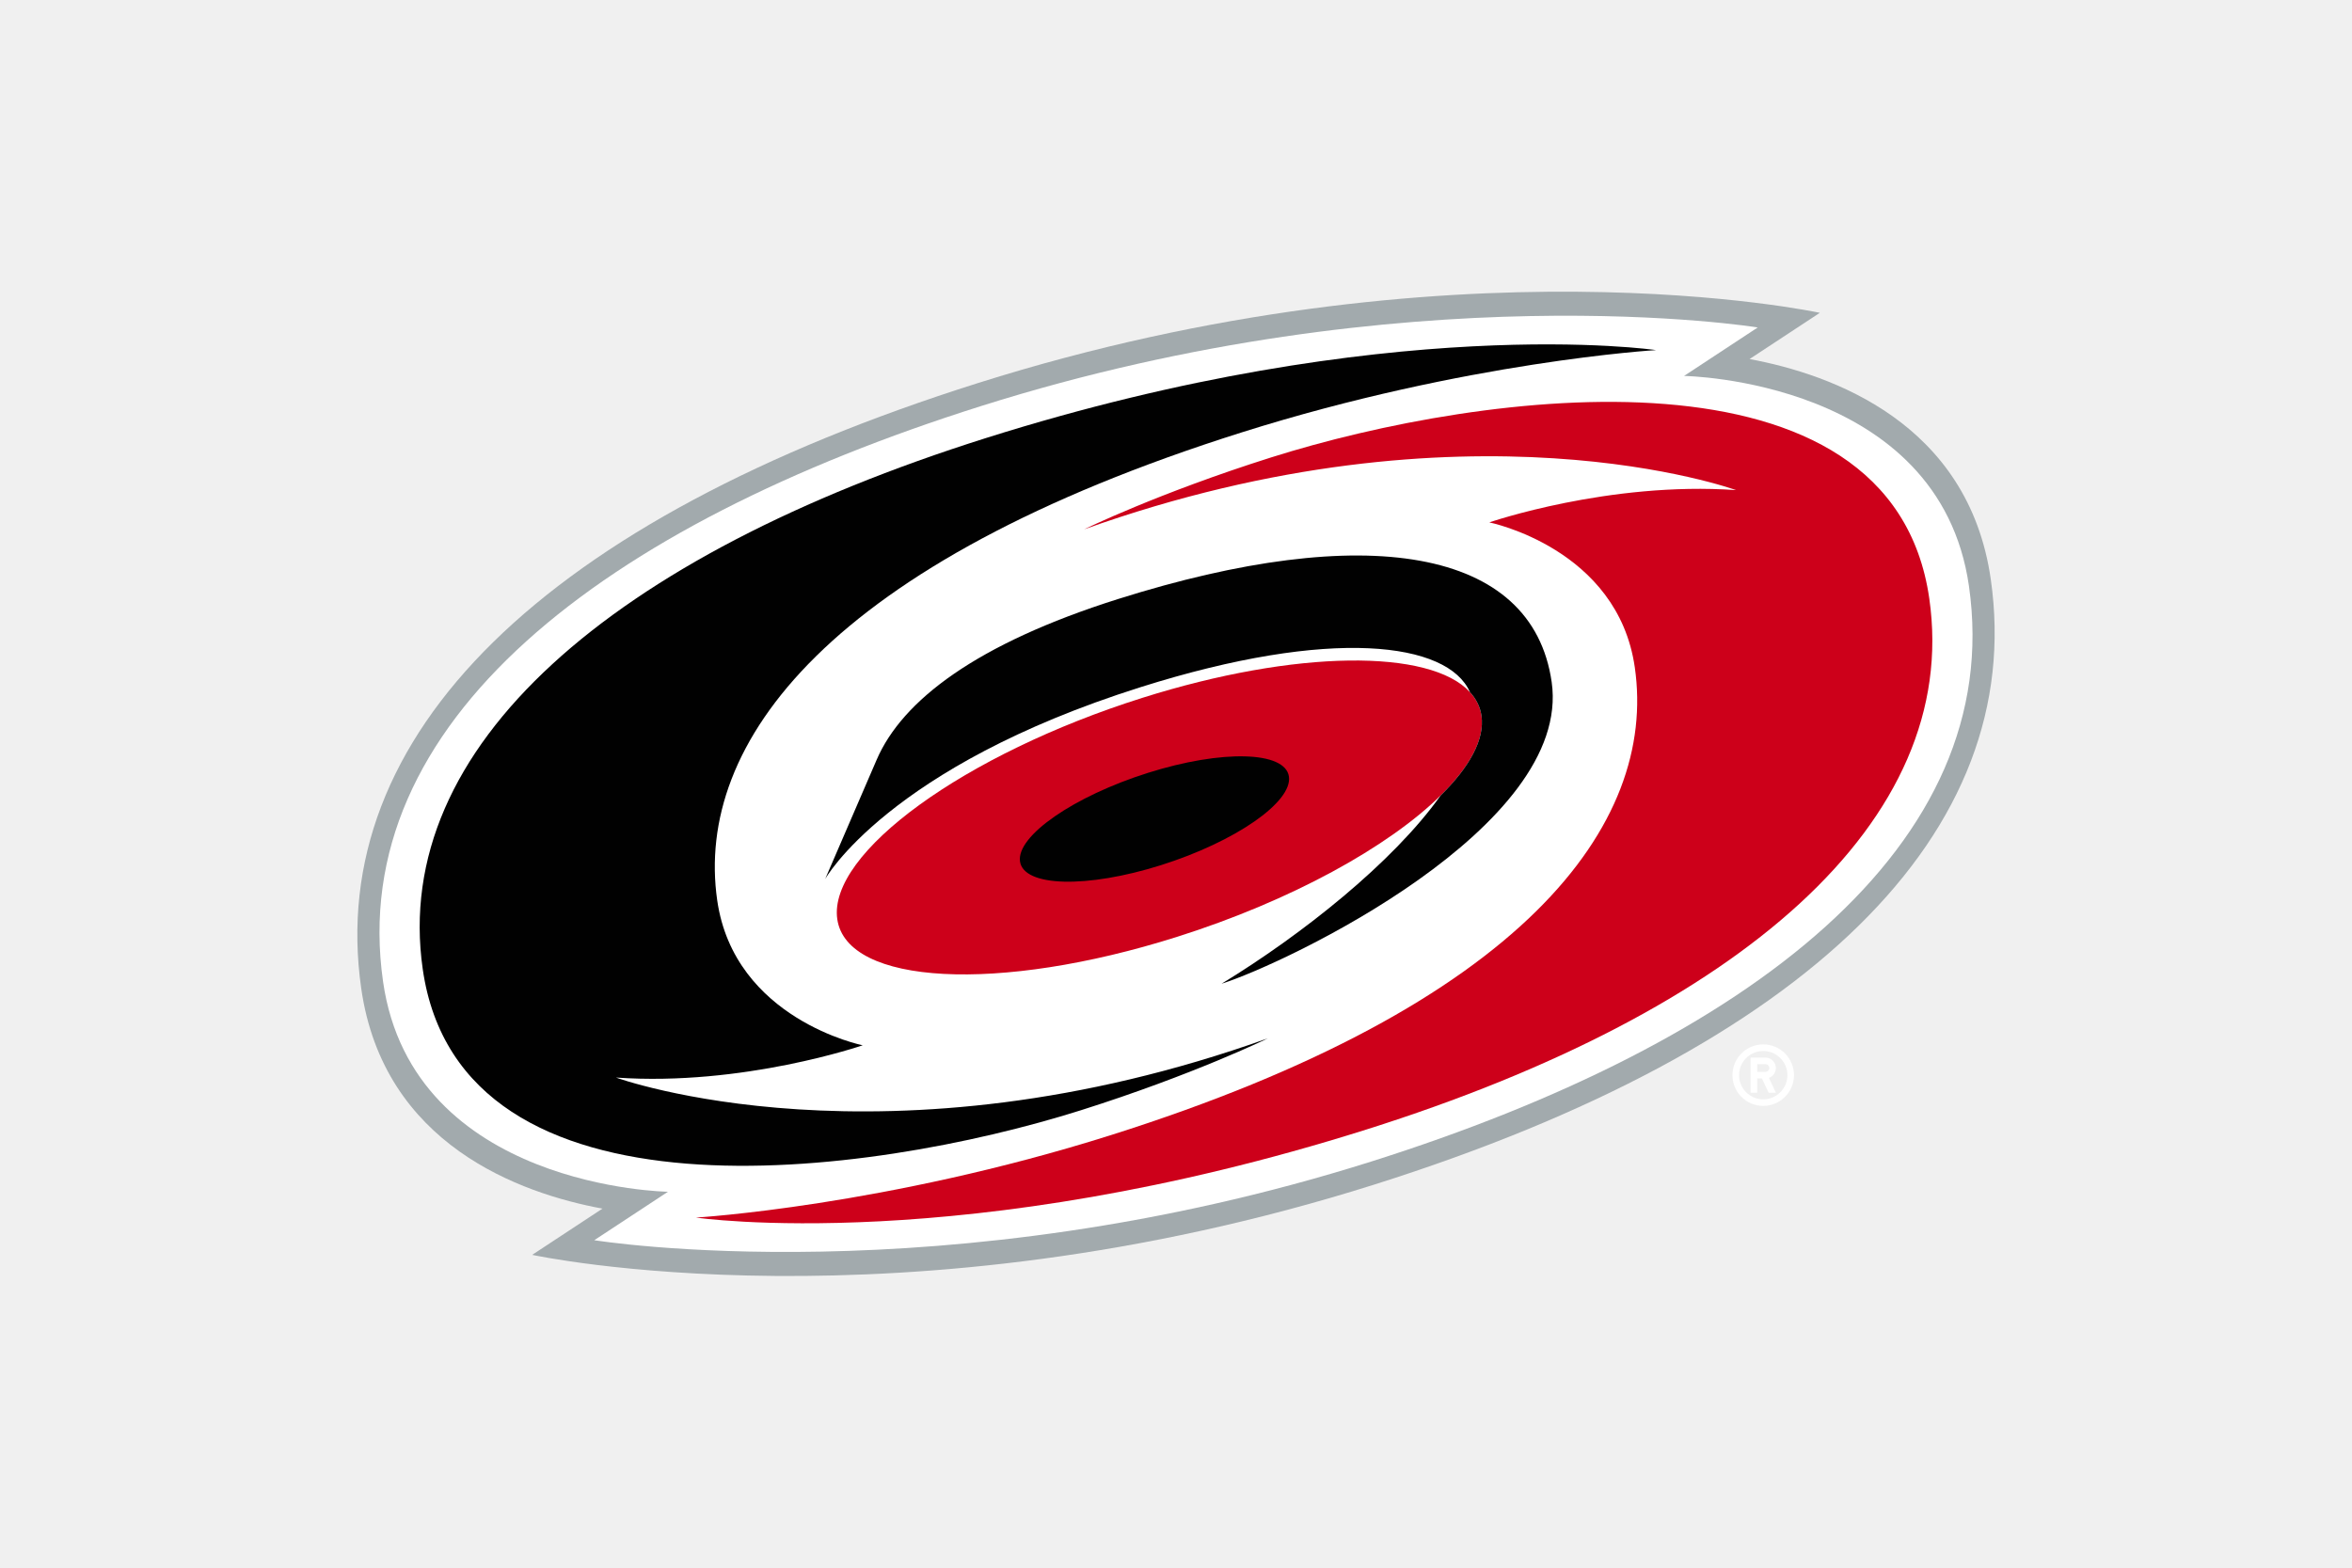
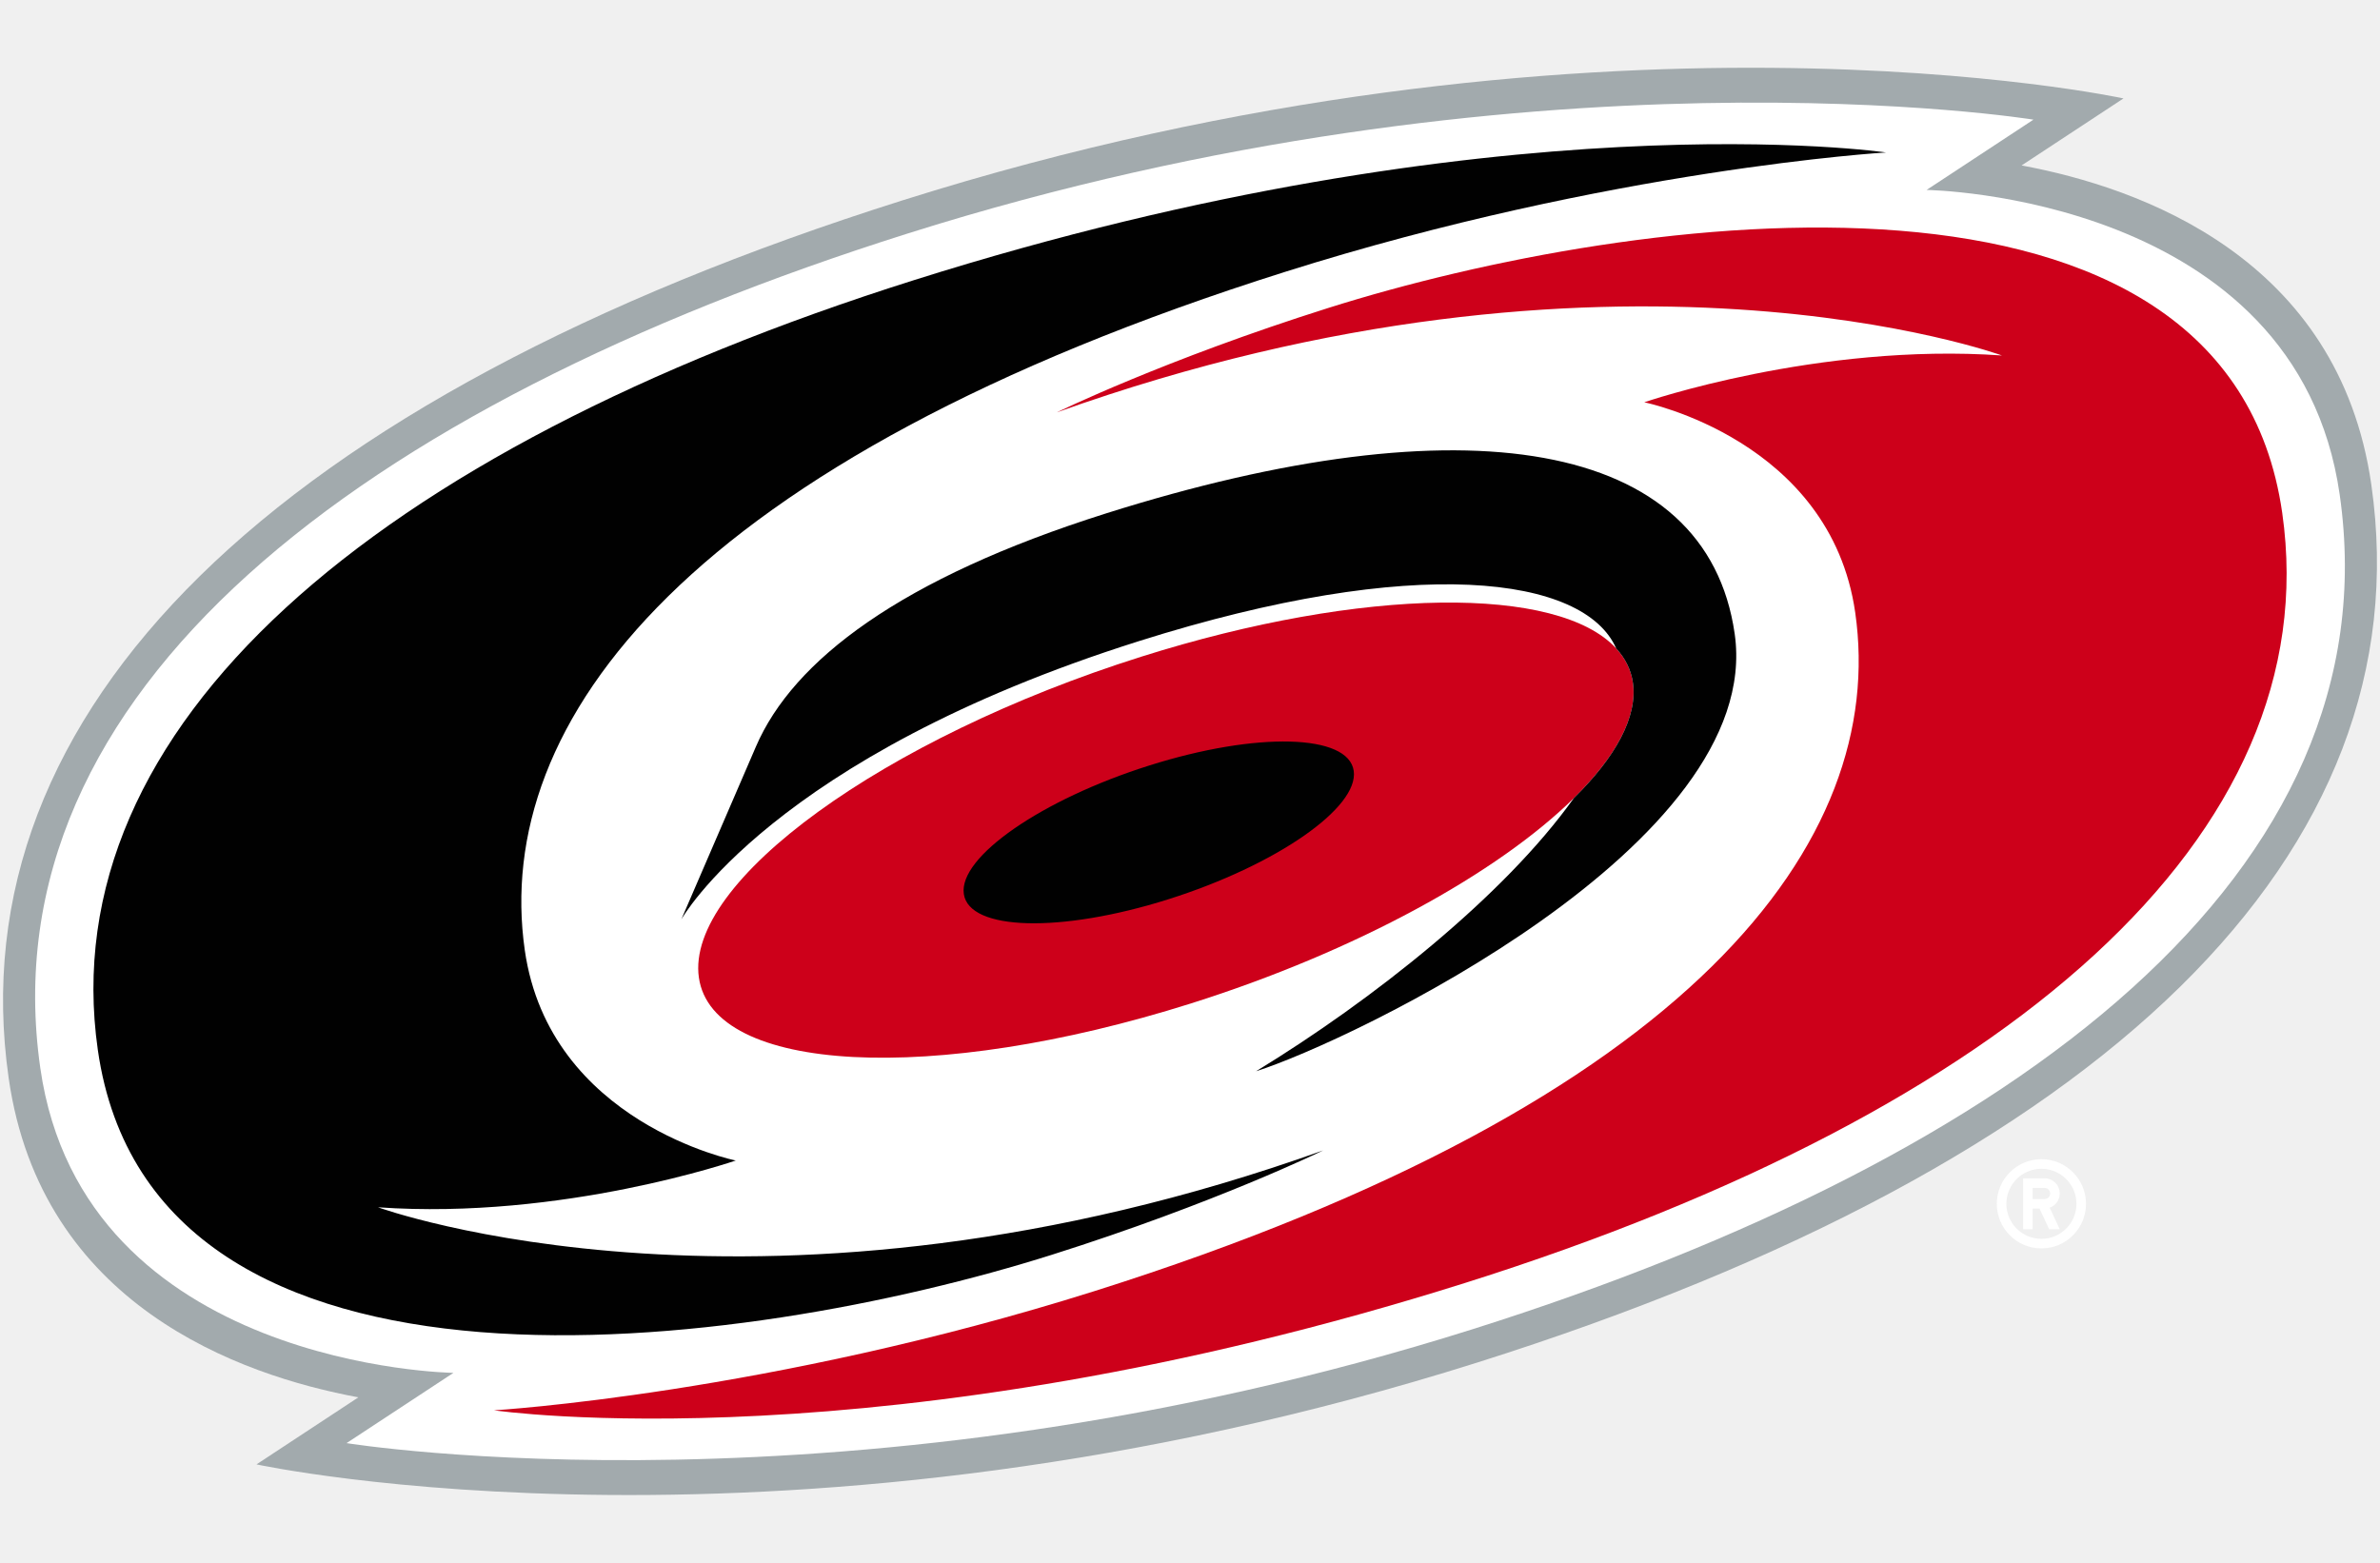
- <svg xmlns="http://www.w3.org/2000/svg" viewBox="0 0 960 640">
+ <svg xmlns="http://www.w3.org/2000/svg" viewBox="145 100 670 440">
  <path fill="#fff" d="M719.686 426.367c-6.934 0-12.562 5.621-12.562 12.56 0 6.93 5.628 12.557 12.562 12.557s12.553-5.628 12.553-12.557c0-6.939-5.62-12.56-12.553-12.56m0 22.423a9.9 9.9 0 0 1-3.777-.748 9.87 9.87 0 0 1-5.34-5.34 9.9 9.9 0 0 1-.747-3.776 9.85 9.85 0 0 1 9.864-9.857c5.45 0 9.86 4.407 9.86 9.857s-4.41 9.864-9.86 9.864m5.16-12.775a4.255 4.255 0 0 0-4.261-4.254h-6.051v14.335h2.689v-5.822h1.93l2.718 5.822h2.975l-2.837-6.07a4.265 4.265 0 0 0 2.837-4.01m-4.261 1.567h-3.362v-3.137h3.362a1.567 1.567 0 0 1 1.109 2.678 1.57 1.57 0 0 1-1.11.46" />
  <path fill="#a2aaad" d="M812.56 236.465c-9.144-63.815-64.926-83.667-98.458-89.883l28.685-18.873s-149.86-32.524-343.695 28.694c-177.094 55.928-266.467 143.694-251.651 247.13 9.143 63.82 64.923 83.668 98.452 89.881L217.21 512.29s149.859 32.522 343.703-28.685c177.09-55.932 266.459-143.694 251.647-247.14" />
  <path fill="#fff" d="M803.656 239.271c-12.086-84.372-116.297-85.793-116.297-85.793l30.083-19.793S575.159 110.59 400.43 165.772c-154.29 48.722-259.258 128.97-244.081 234.952 12.085 84.385 116.296 85.8 116.296 85.8l-30.08 19.781s142.277 23.1 317.01-32.079c154.29-48.73 259.262-128.967 244.08-234.955" />
  <path fill="#cd001a" d="M787.473 244.385c-15.434-107.712-182.338-84.902-268.562-57.673-46.181 14.582-76.392 29.384-76.392 29.384 156.413-55.967 266.06-16.015 266.06-16.015-51.901-3.644-100.698 13.18-100.698 13.18s52.427 10.561 59.39 59.214c9.205 64.236-45.474 137.756-214.008 190.981-91.883 29.006-169.194 33.61-169.194 33.61s109.024 16.041 273.629-35.943c152.332-48.105 242.8-125.737 229.775-216.738" />
  <path fill="#cd001a" d="M480.205 382.535c46.758-14.768 86.483-36.794 107.835-57.806 11.804-11.62 18.016-22.927 16.639-32.527-.53-3.662-2.158-6.874-4.713-9.656-16.238-17.69-71.01-17.447-133.744 2.361-72.604 22.935-128.338 63.37-124.478 90.327 3.863 26.958 65.853 30.228 138.46 7.301" />
  <path fill="#010101" d="M402.307 178.867C249.969 226.98 159.504 304.613 172.54 395.61c15.424 107.71 182.33 84.91 268.552 57.673 46.183-14.589 76.393-29.387 76.393-29.387C361.069 479.863 251.42 439.91 251.42 439.91c51.904 3.645 100.704-13.173 100.704-13.173s-52.427-10.566-59.39-59.222c-9.2-64.233 45.473-137.753 214.01-190.97 91.882-29.016 169.19-33.62 169.19-33.62s-109.018-16.036-273.628 35.943" />
  <path fill="#010101" d="M456.39 244.537c-57.854 18.267-88.117 41.395-98.57 65.63l-21.022 48.695s25.515-45.735 128.793-78.346c77.876-24.596 125.413-18.39 134.375 2.03 2.555 2.782 4.183 5.994 4.712 9.656 1.377 9.6-4.835 20.907-16.64 32.527-19.507 27.435-56.754 56.941-89.435 76.871 26.099-8.239 143.233-63.815 134.735-123.149-7.891-55.059-76.336-65.689-176.948-33.914" />
  <path fill="#010101" d="M468.513 315.527c-30.315 9.577-53.678 25.76-52.187 36.16 1.486 10.396 27.263 11.074 57.577 1.5 30.31-9.575 53.675-25.76 52.189-36.162-1.495-10.4-27.275-11.073-57.58-1.498" />
</svg>
